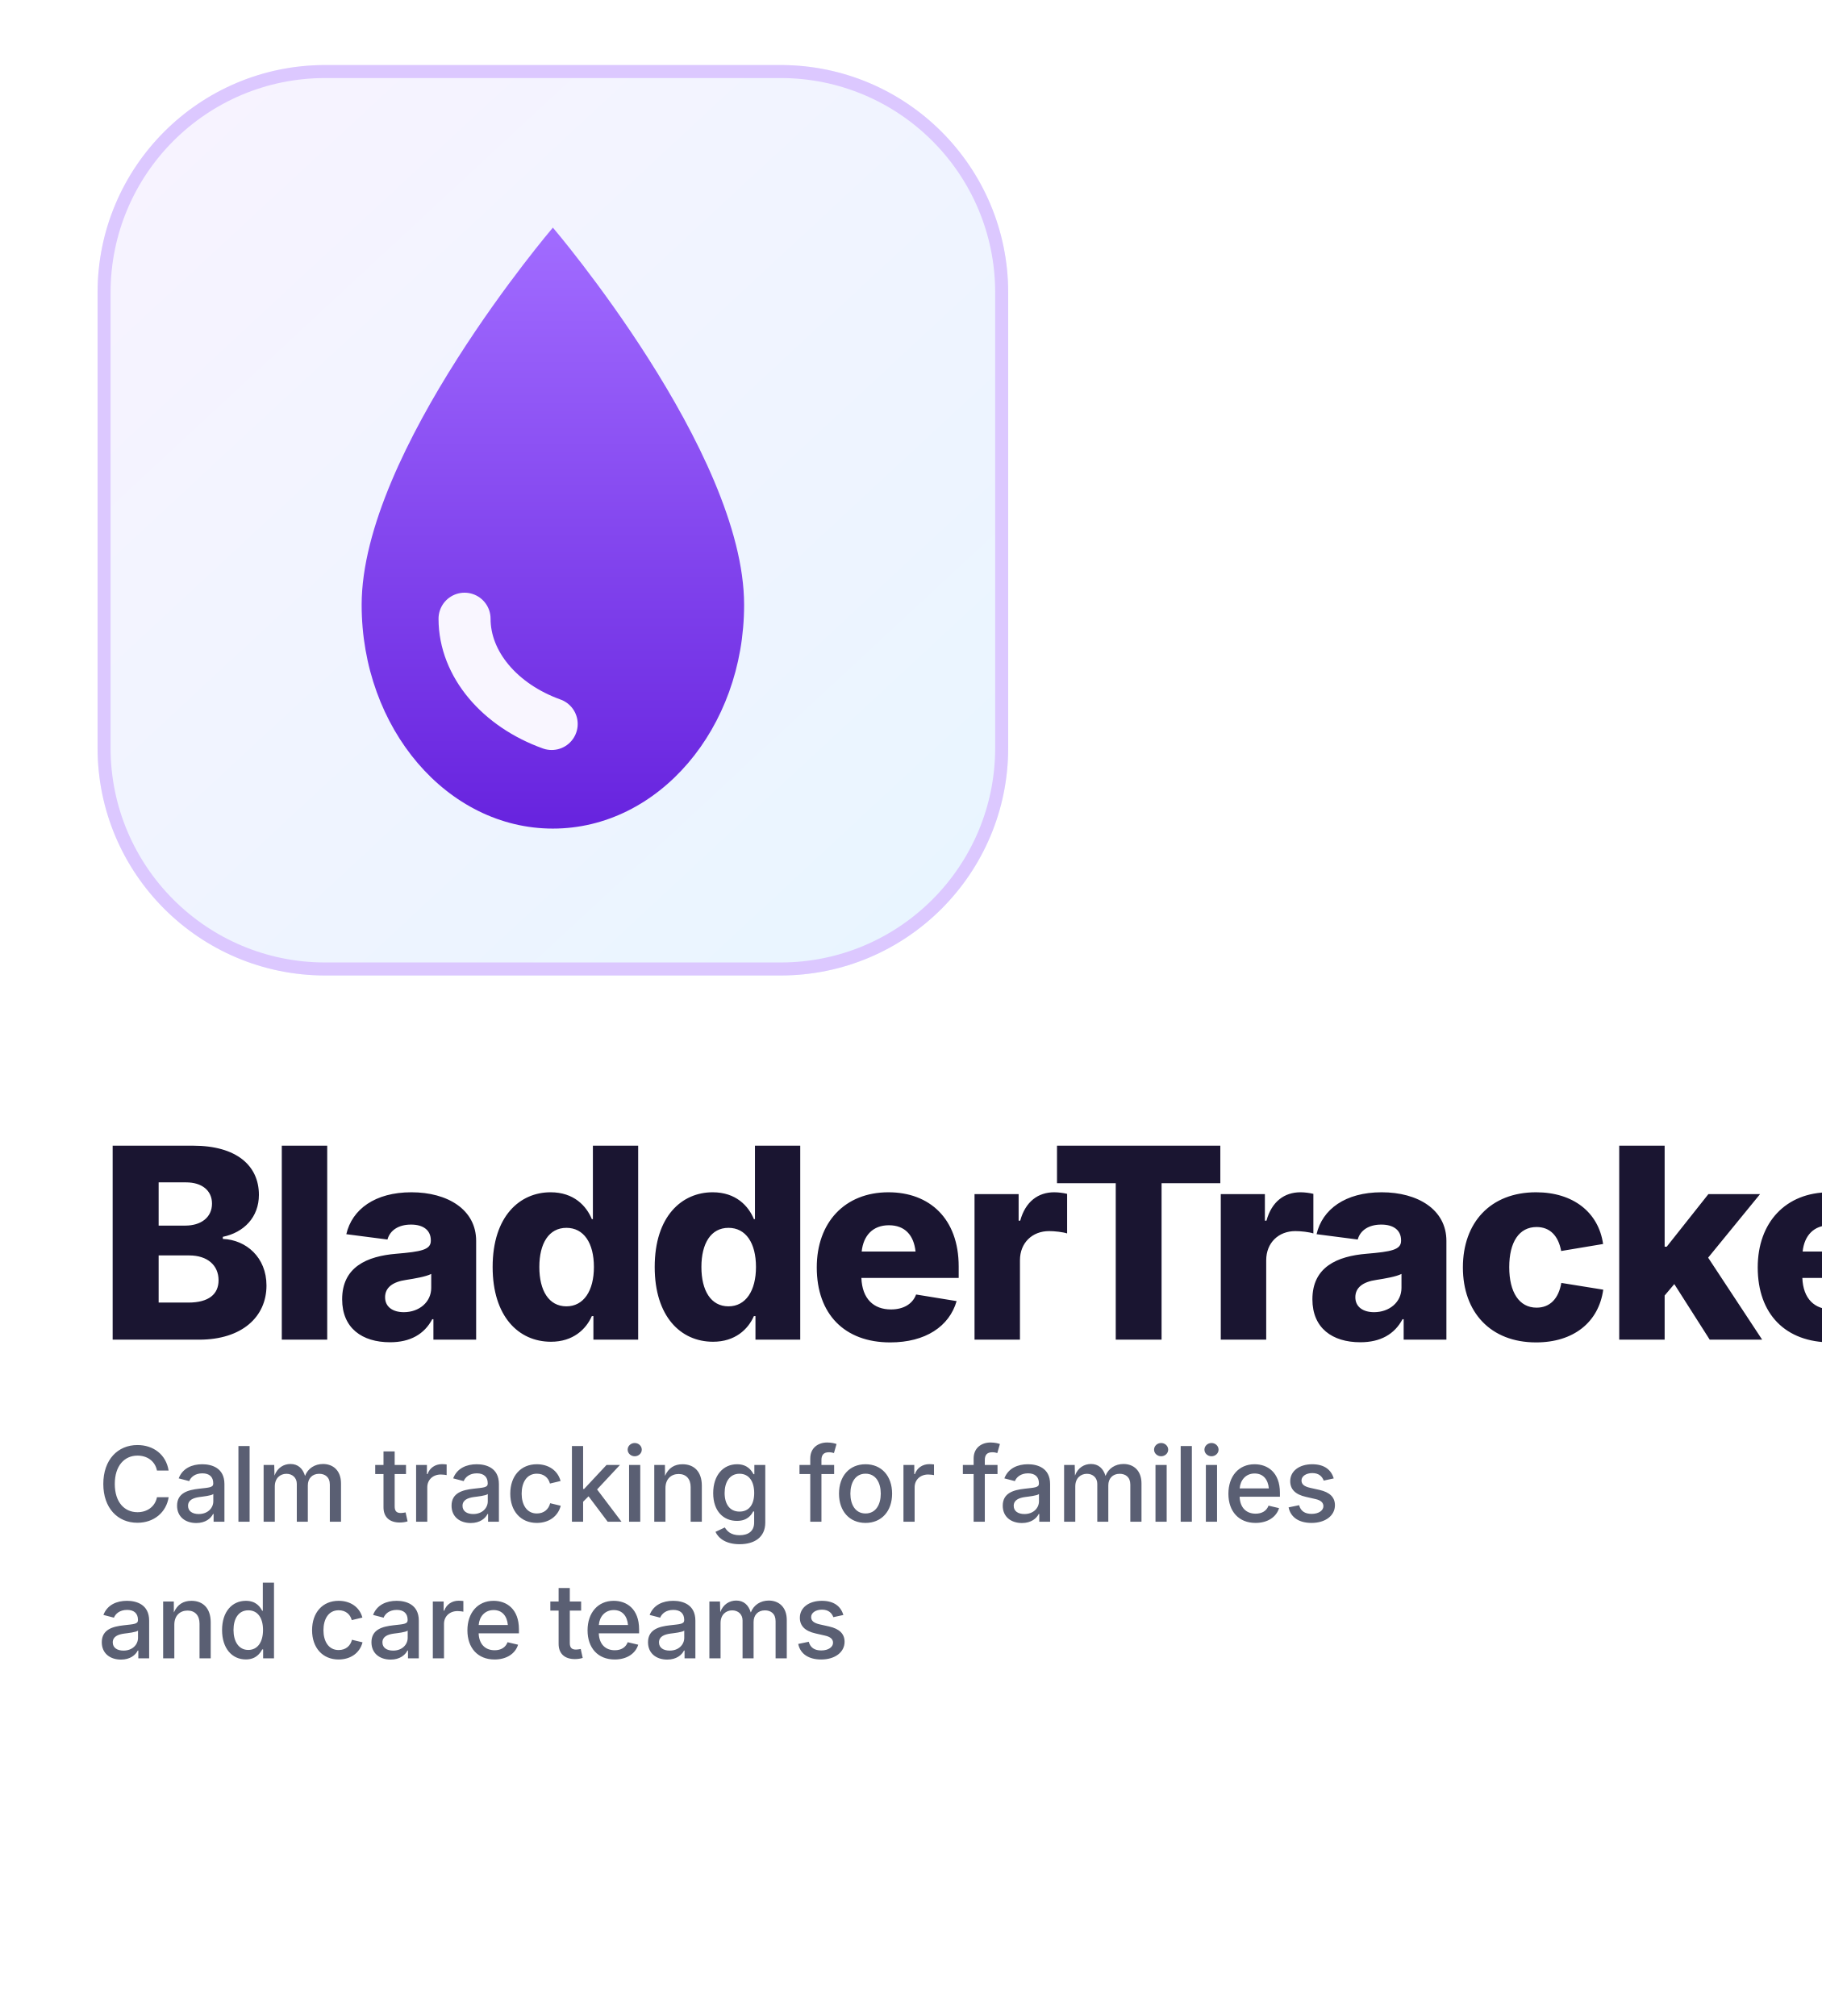
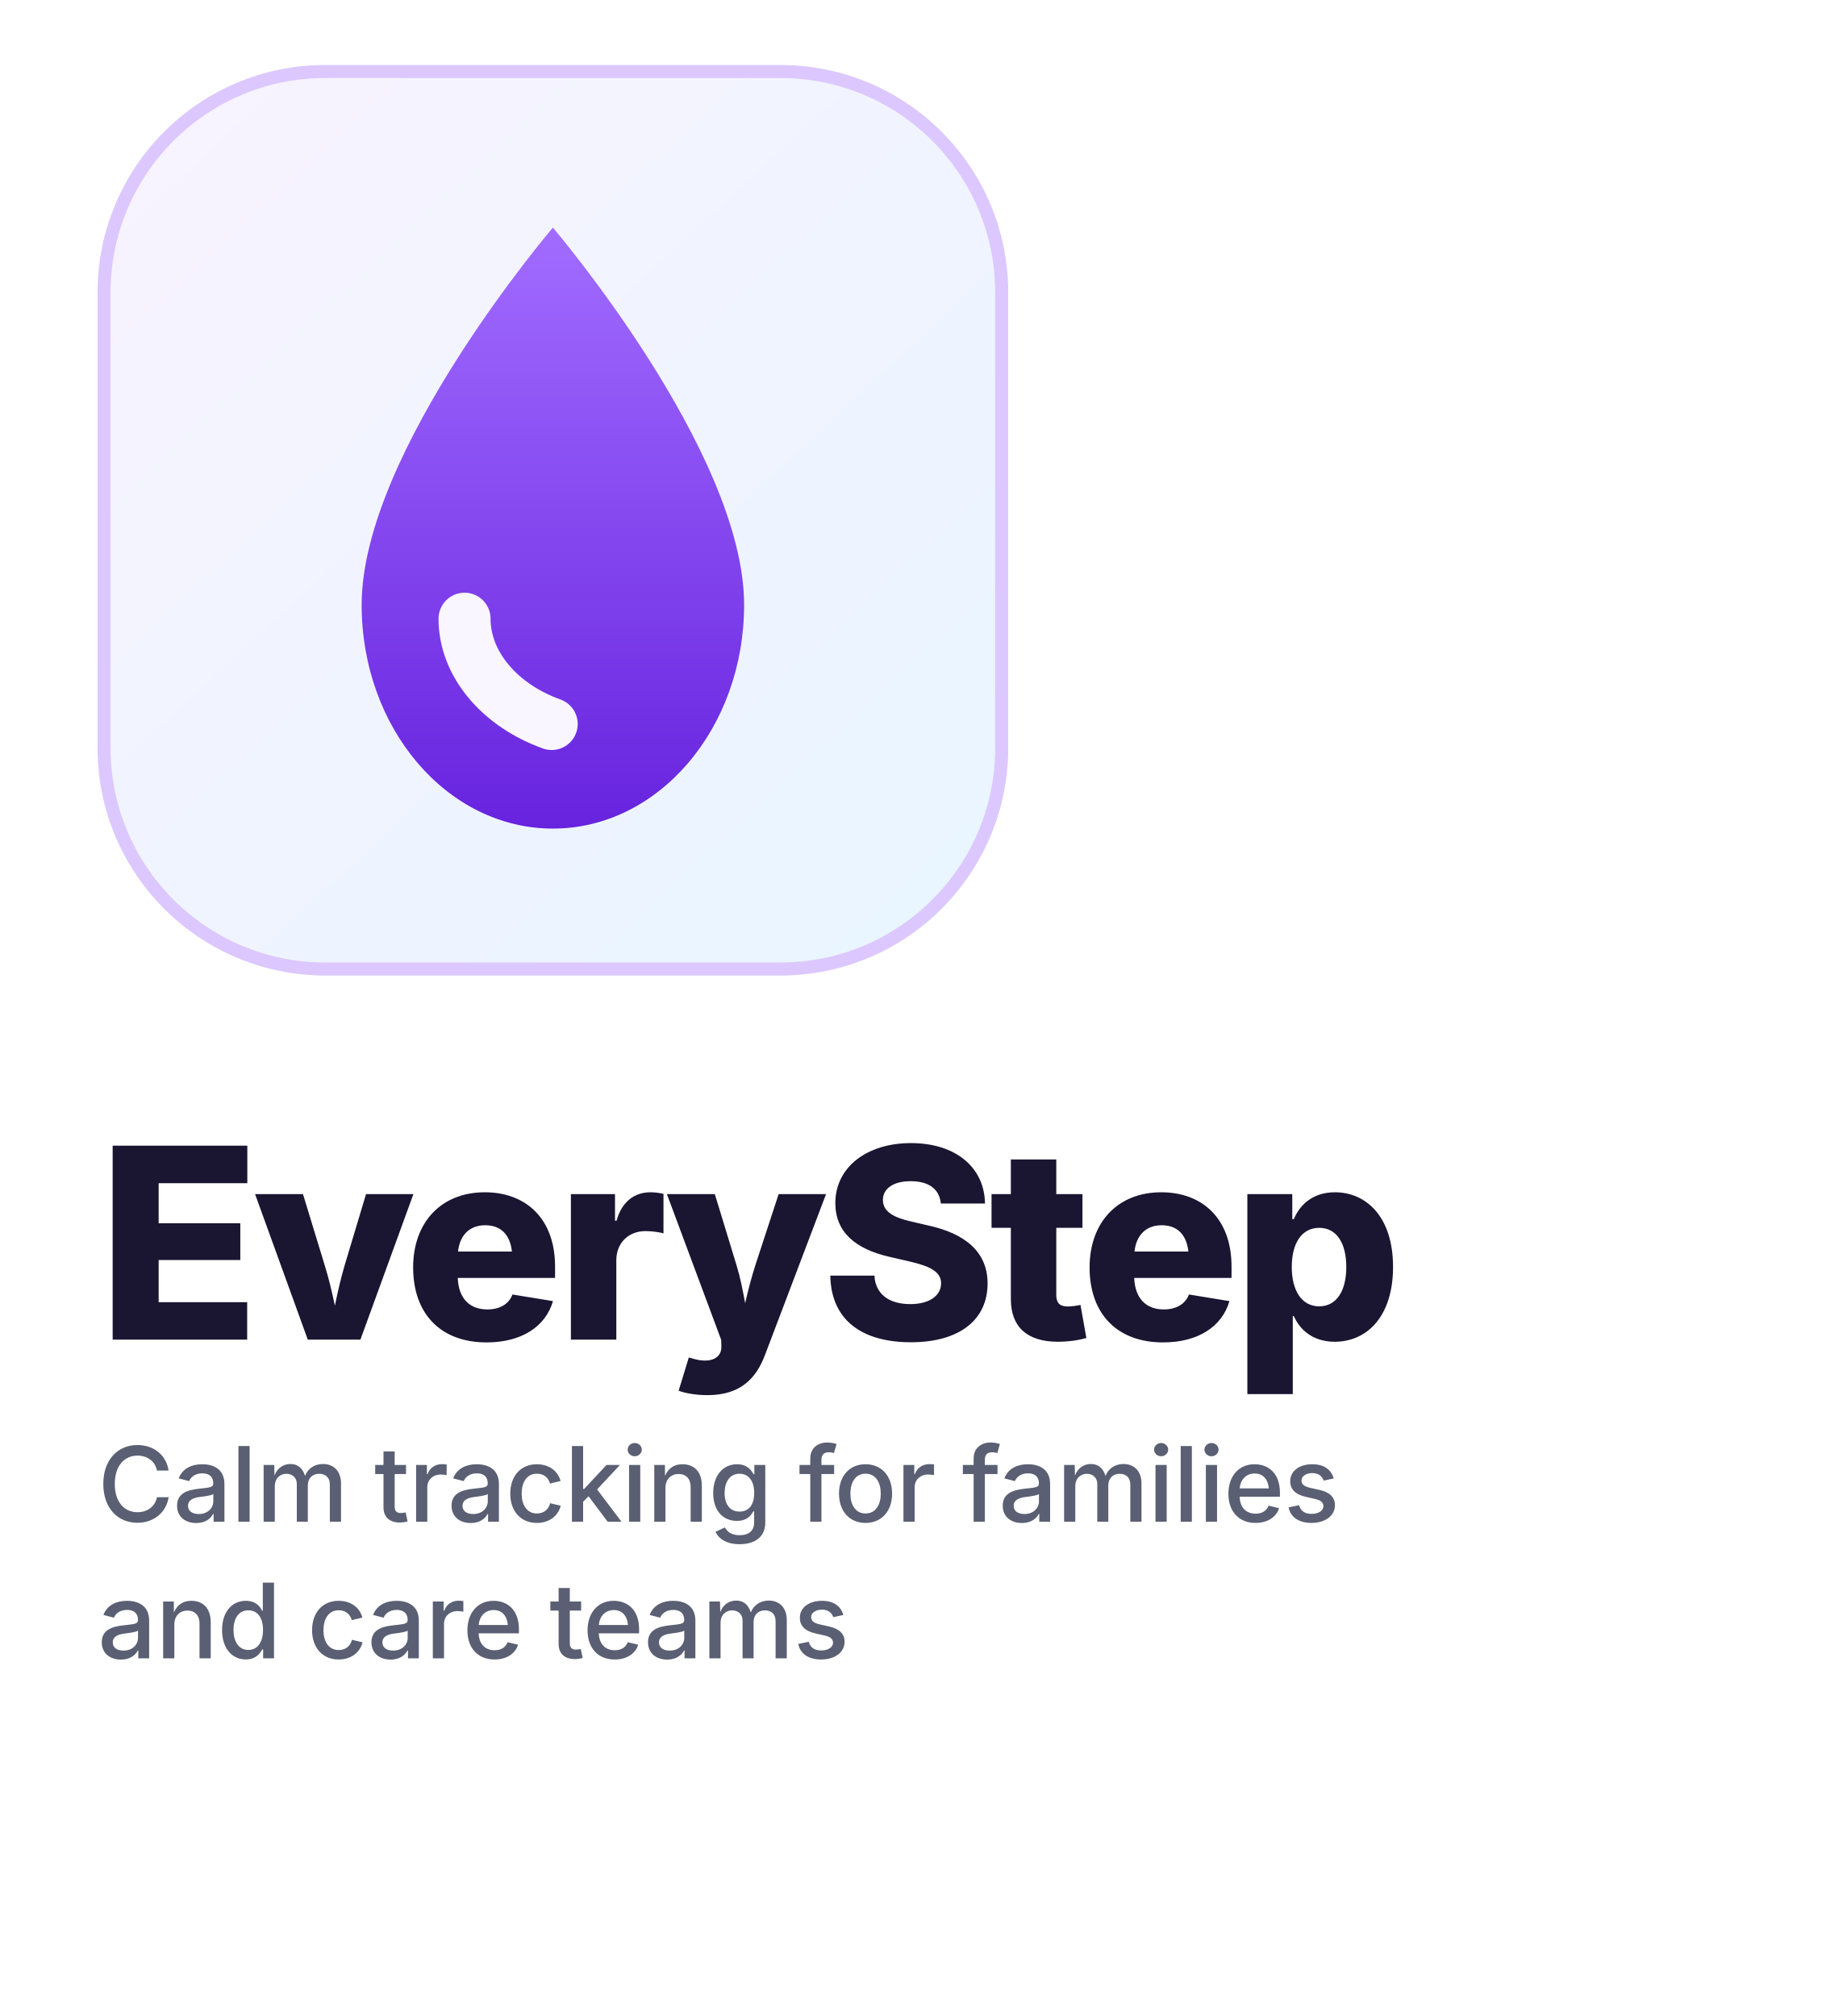
<svg xmlns="http://www.w3.org/2000/svg" width="560" height="620" viewBox="0 0 560 620" fill="none" role="img" aria-labelledby="bt-lockup-s-title bt-lockup-s-desc">
  <defs>
    <linearGradient id="bt-square-s" x1="40" y1="20" x2="300" y2="300" gradientUnits="userSpaceOnUse">
      <stop stop-color="#F8F3FF" />
      <stop offset="1" stop-color="#E8F5FF" />
    </linearGradient>
    <linearGradient id="bt-drop-s" x1="170" y1="72" x2="170" y2="280" gradientUnits="userSpaceOnUse">
      <stop stop-color="#A16BFF" />
      <stop offset="1" stop-color="#5F19DA" />
    </linearGradient>
  </defs>
  <rect x="30" y="20" width="280" height="280" rx="70" fill="url(#bt-square-s)" />
  <rect x="32" y="22" width="276" height="276" rx="68" stroke="#DCC8FF" stroke-width="4" />
  <path d="M170 70C170 70 111.2 138.878 111.2 186.01C111.2 224.017 137.526 254.826 170 254.826C202.474 254.826 228.8 224.017 228.8 186.01C228.8 138.878 170 70 170 70Z" fill="url(#bt-drop-s)" />
  <path d="M142.84 190.277C142.84 204.279 153.715 216.95 169.632 222.654" stroke="#F9F6FF" stroke-width="16" stroke-linecap="round" />
-   <text x="30" y="412" fill="#1A1531" font-family="Inter, Segoe UI, Arial, sans-serif" font-size="82" font-weight="800" letter-spacing="-0.03em">BladderTracker</text>
+   <text x="30" y="412" fill="#1A1531" font-family="Inter, Segoe UI, Arial, sans-serif" font-size="82" font-weight="800" letter-spacing="-0.03em">EveryStep</text>
  <text x="30" y="468" fill="#5A5F73" font-family="Inter, Segoe UI, Arial, sans-serif" font-size="32" font-weight="500" letter-spacing="-0.01em">Calm tracking for families</text>
  <text x="30" y="510" fill="#5A5F73" font-family="Inter, Segoe UI, Arial, sans-serif" font-size="32" font-weight="500" letter-spacing="-0.01em">and care teams</text>
</svg>
